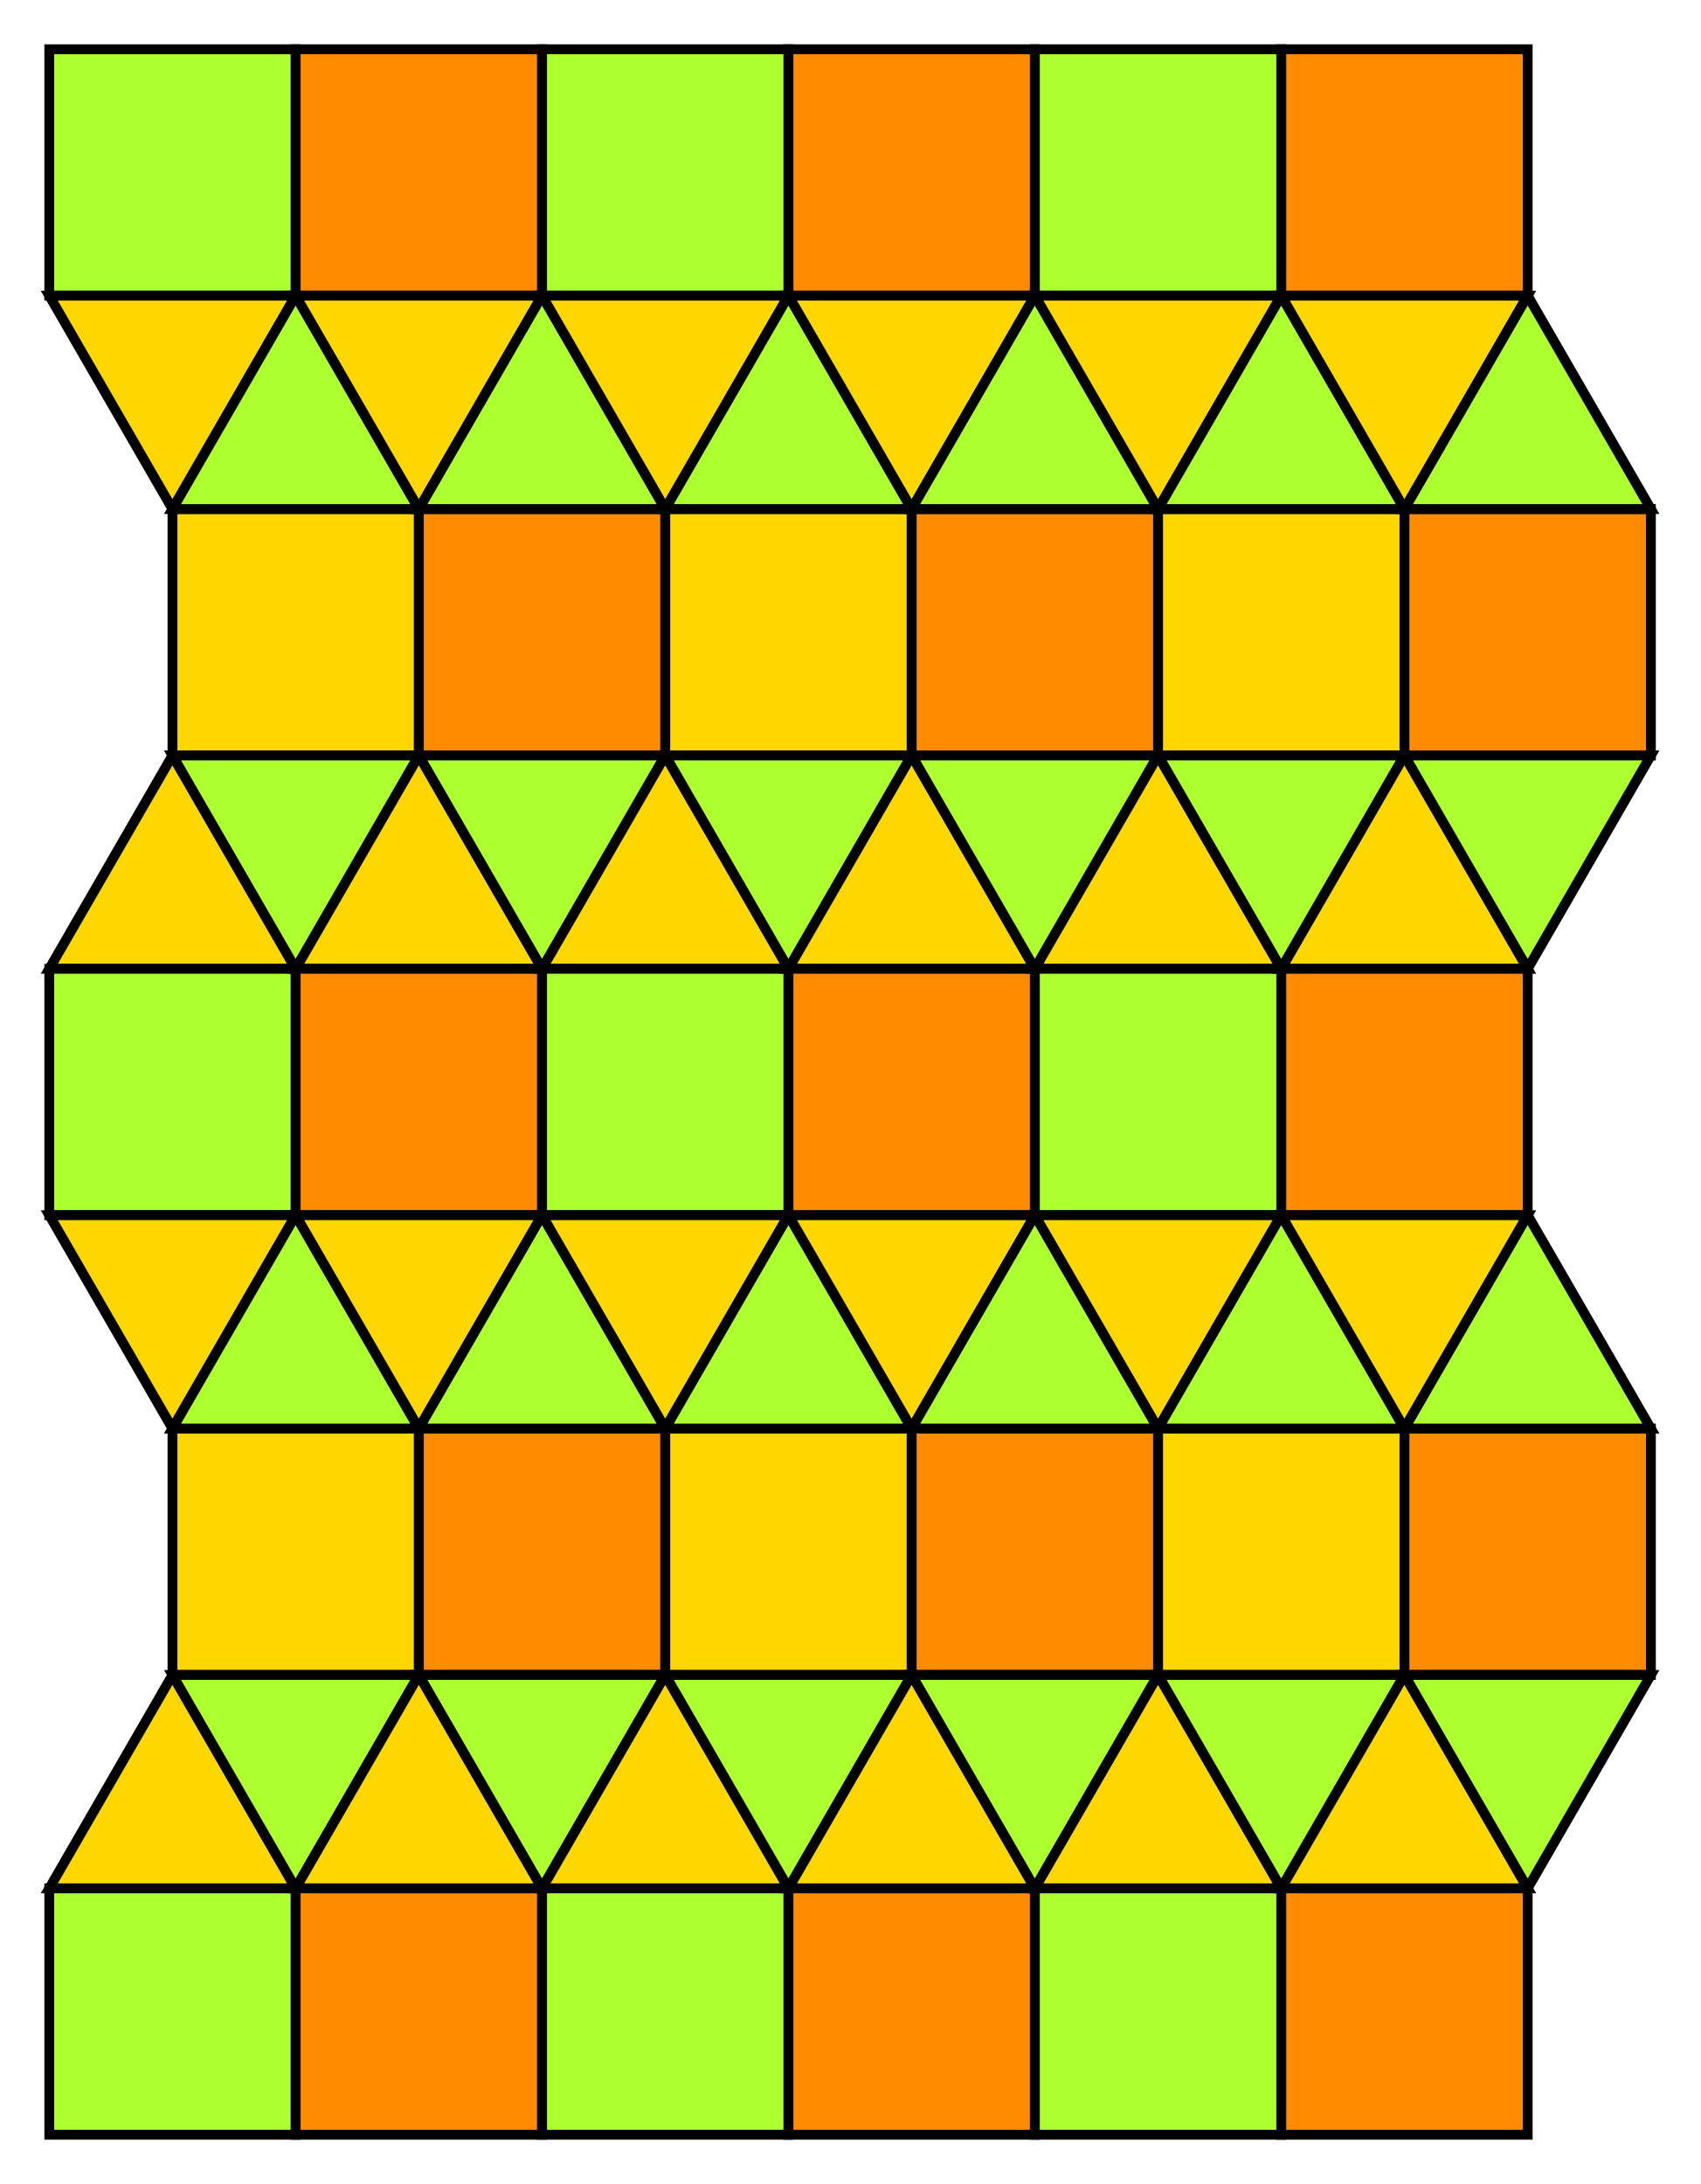
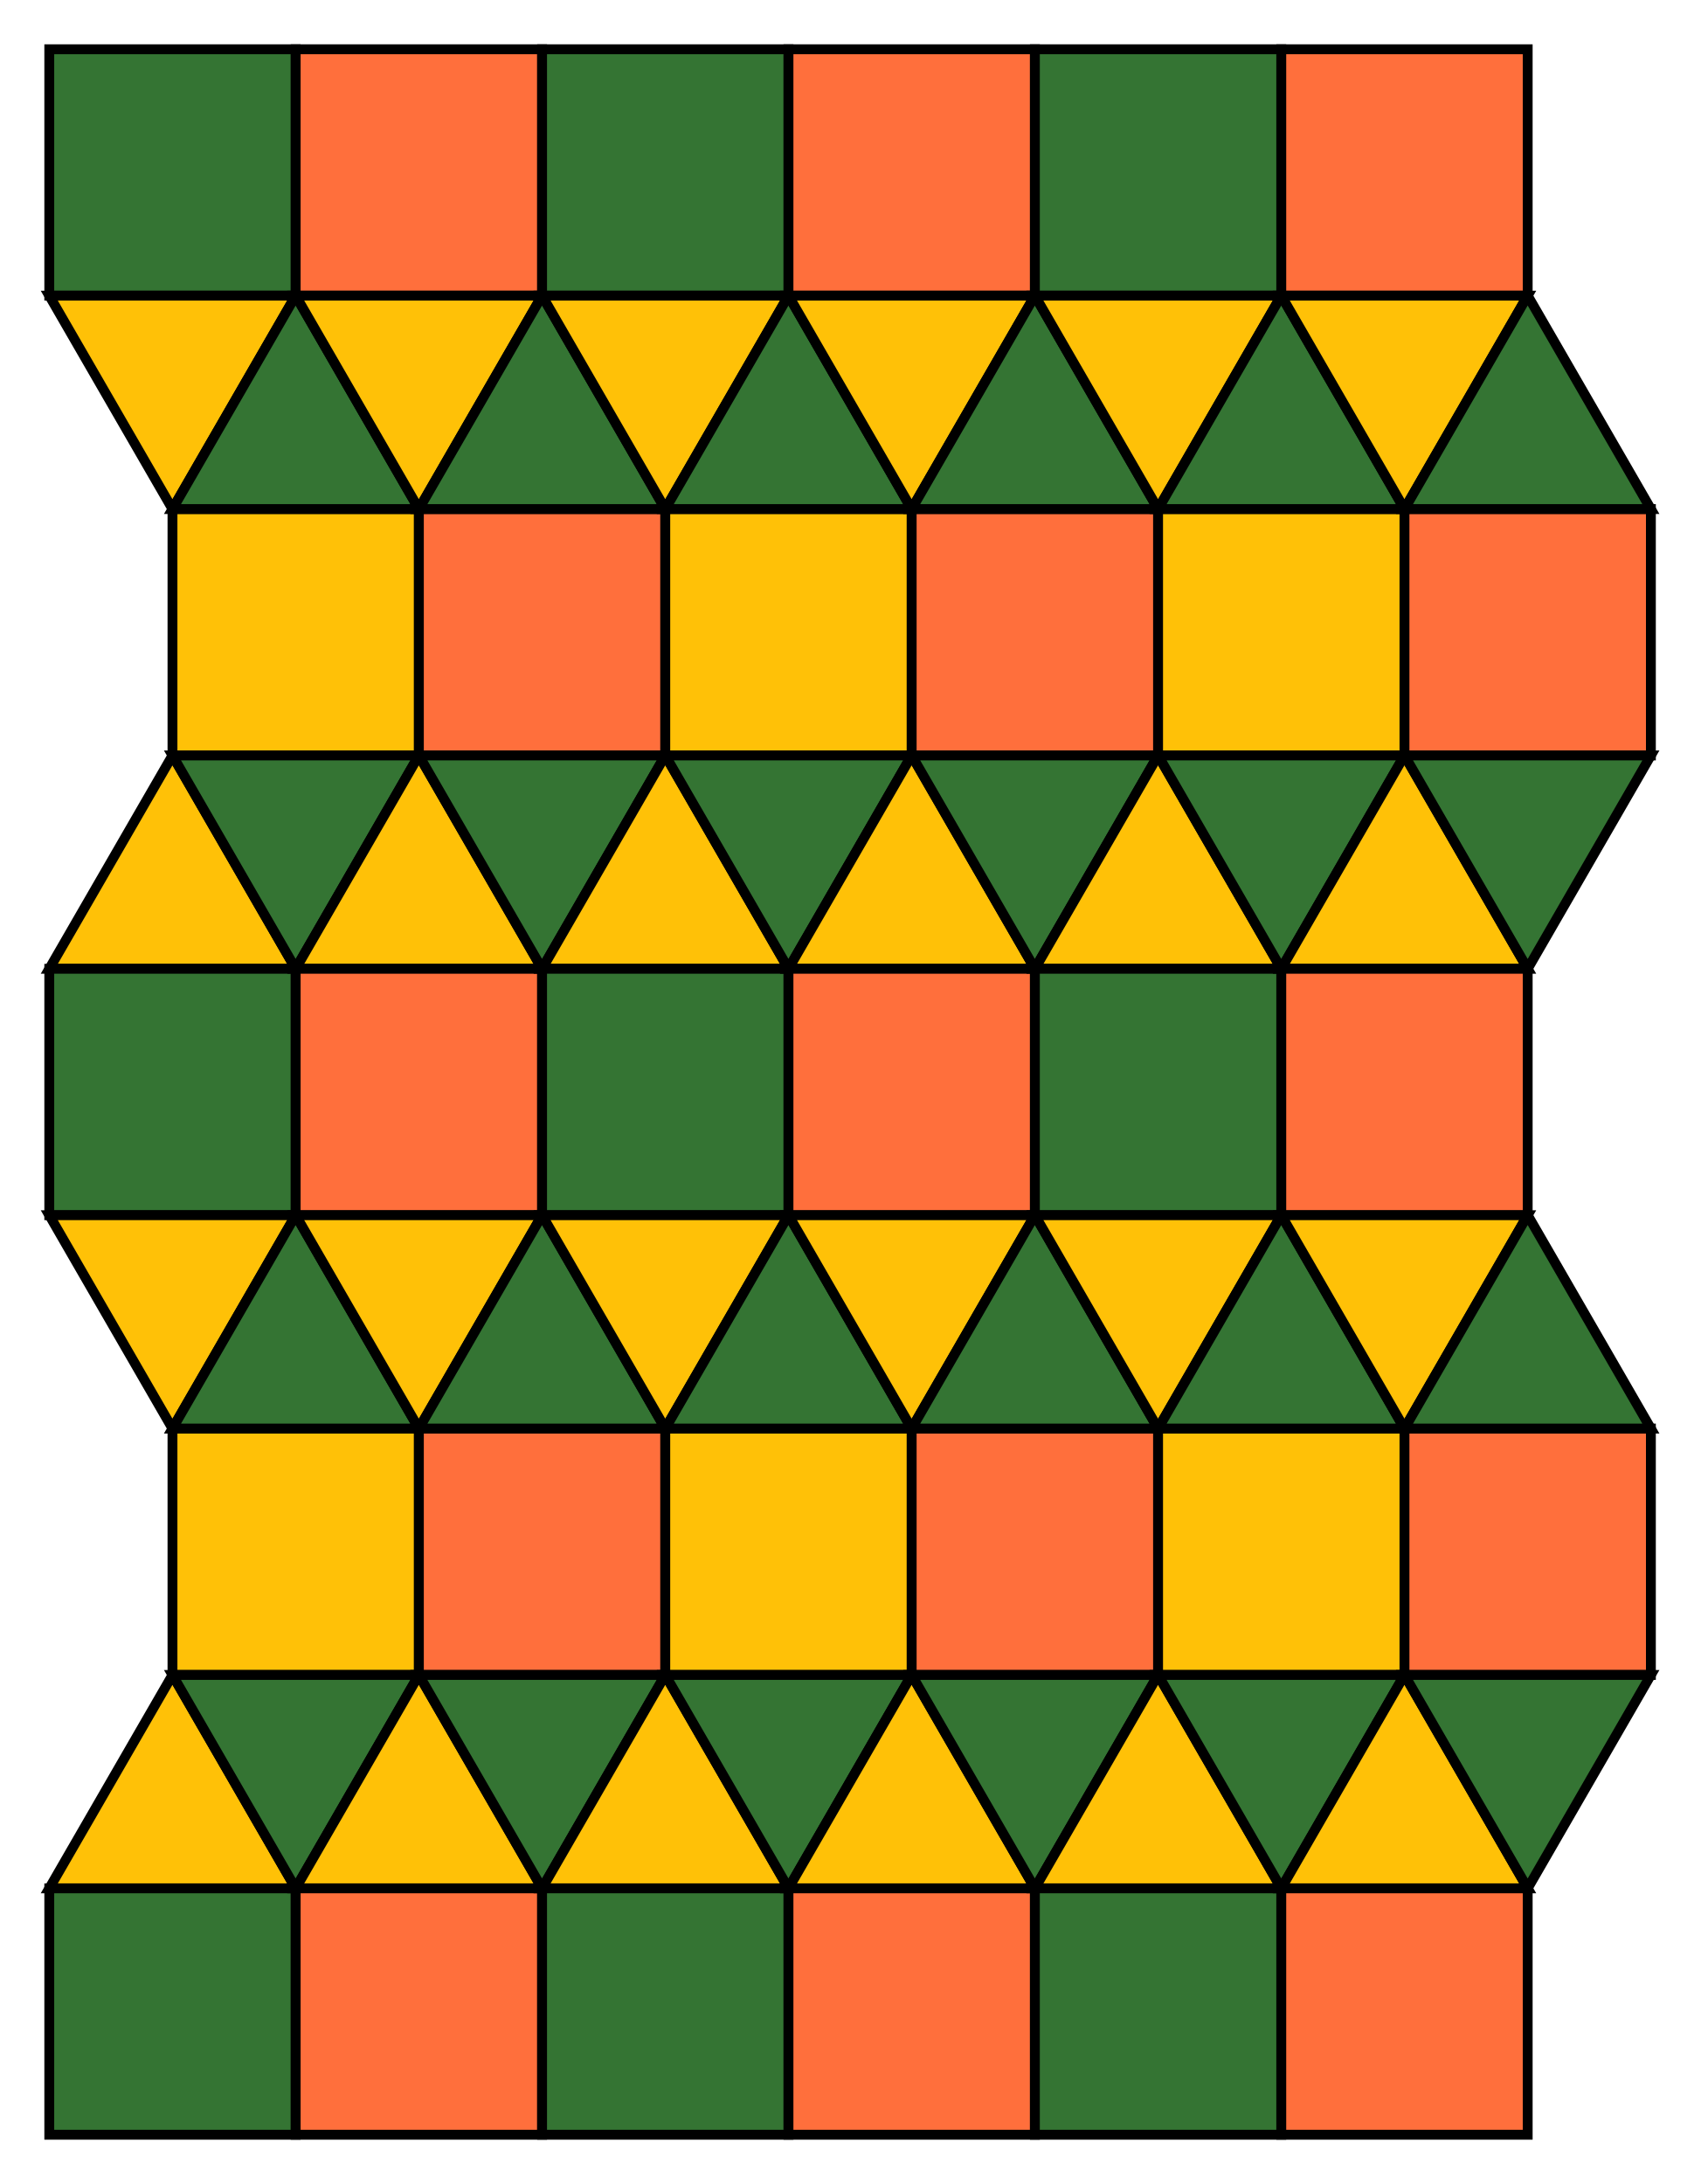
<svg xmlns="http://www.w3.org/2000/svg" width="172.5" height="221.603" viewBox="0 0 172.5 221.603">
-   <polygon points="30.0,30.0 5.0,30.0 5.0,5.0 30.0,5.0" stroke="black" stroke-linecap="round" stroke-width="1" fill="greenyellow" />
-   <polygon points="5.0,30.0 30.0,30.0 17.5,51.651" stroke="black" stroke-linecap="round" stroke-width="1" fill="gold" />
-   <polygon points="42.5,76.651 17.5,76.651 17.5,51.651 42.5,51.651" stroke="black" stroke-linecap="round" stroke-width="1" fill="gold" />
-   <polygon points="17.5,76.651 30.0,98.301 5.0,98.301" stroke="black" stroke-linecap="round" stroke-width="1" fill="gold" />
-   <polygon points="30.0,123.301 5.0,123.301 5.0,98.301 30.0,98.301" stroke="black" stroke-linecap="round" stroke-width="1" fill="greenyellow" />
-   <polygon points="5.0,123.301 30.0,123.301 17.5,144.952" stroke="black" stroke-linecap="round" stroke-width="1" fill="gold" />
-   <polygon points="42.5,169.952 17.5,169.952 17.5,144.952 42.5,144.952" stroke="black" stroke-linecap="round" stroke-width="1" fill="gold" />
-   <polygon points="17.5,169.952 30.0,191.603 5.0,191.603" stroke="black" stroke-linecap="round" stroke-width="1" fill="gold" />
-   <polygon points="30.0,216.603 5.0,216.603 5.0,191.603 30.0,191.603" stroke="black" stroke-linecap="round" stroke-width="1" fill="greenyellow" />
-   <polygon points="30.0,30 42.5,51.651 17.5,51.651" stroke="black" stroke-linecap="round" stroke-width="1" fill="greenyellow" />
-   <polygon points="17.5,76.651 42.5,76.651 30.0,98.301" stroke="black" stroke-linecap="round" stroke-width="1" fill="greenyellow" />
-   <polygon points="30.0,123.301 42.5,144.952 17.5,144.952" stroke="black" stroke-linecap="round" stroke-width="1" fill="greenyellow" />
-   <polygon points="17.5,169.952 42.5,169.952 30.0,191.603" stroke="black" stroke-linecap="round" stroke-width="1" fill="greenyellow" />
-   <polygon points="55.0,30.0 30.0,30.0 30.0,5.0 55.0,5.0" stroke="black" stroke-linecap="round" stroke-width="1" fill="darkorange" />
-   <polygon points="30.0,30.0 55.0,30.0 42.5,51.651" stroke="black" stroke-linecap="round" stroke-width="1" fill="gold" />
-   <polygon points="67.5,76.651 42.5,76.651 42.5,51.651 67.5,51.651" stroke="black" stroke-linecap="round" stroke-width="1" fill="darkorange" />
-   <polygon points="42.5,76.651 55.0,98.301 30.0,98.301" stroke="black" stroke-linecap="round" stroke-width="1" fill="gold" />
-   <polygon points="55.0,123.301 30.0,123.301 30.0,98.301 55.0,98.301" stroke="black" stroke-linecap="round" stroke-width="1" fill="darkorange" />
-   <polygon points="30.0,123.301 55.0,123.301 42.5,144.952" stroke="black" stroke-linecap="round" stroke-width="1" fill="gold" />
-   <polygon points="67.5,169.952 42.5,169.952 42.5,144.952 67.5,144.952" stroke="black" stroke-linecap="round" stroke-width="1" fill="darkorange" />
-   <polygon points="42.5,169.952 55.0,191.603 30.0,191.603" stroke="black" stroke-linecap="round" stroke-width="1" fill="gold" />
-   <polygon points="55.0,216.603 30.0,216.603 30.0,191.603 55.0,191.603" stroke="black" stroke-linecap="round" stroke-width="1" fill="darkorange" />
-   <polygon points="55.0,30 67.5,51.651 42.5,51.651" stroke="black" stroke-linecap="round" stroke-width="1" fill="greenyellow" />
-   <polygon points="42.5,76.651 67.5,76.651 55.0,98.301" stroke="black" stroke-linecap="round" stroke-width="1" fill="greenyellow" />
-   <polygon points="55.0,123.301 67.5,144.952 42.5,144.952" stroke="black" stroke-linecap="round" stroke-width="1" fill="greenyellow" />
-   <polygon points="42.5,169.952 67.5,169.952 55.0,191.603" stroke="black" stroke-linecap="round" stroke-width="1" fill="greenyellow" />
-   <polygon points="80.0,30.0 55.0,30.0 55.0,5.0 80.0,5.0" stroke="black" stroke-linecap="round" stroke-width="1" fill="greenyellow" />
-   <polygon points="55.0,30.0 80.0,30.0 67.5,51.651" stroke="black" stroke-linecap="round" stroke-width="1" fill="gold" />
-   <polygon points="92.5,76.651 67.5,76.651 67.5,51.651 92.5,51.651" stroke="black" stroke-linecap="round" stroke-width="1" fill="gold" />
-   <polygon points="67.5,76.651 80.0,98.301 55.0,98.301" stroke="black" stroke-linecap="round" stroke-width="1" fill="gold" />
-   <polygon points="80.0,123.301 55.0,123.301 55.0,98.301 80.0,98.301" stroke="black" stroke-linecap="round" stroke-width="1" fill="greenyellow" />
-   <polygon points="55.0,123.301 80.0,123.301 67.5,144.952" stroke="black" stroke-linecap="round" stroke-width="1" fill="gold" />
-   <polygon points="92.5,169.952 67.5,169.952 67.5,144.952 92.5,144.952" stroke="black" stroke-linecap="round" stroke-width="1" fill="gold" />
-   <polygon points="67.5,169.952 80.0,191.603 55.0,191.603" stroke="black" stroke-linecap="round" stroke-width="1" fill="gold" />
-   <polygon points="80.0,216.603 55.0,216.603 55.0,191.603 80.0,191.603" stroke="black" stroke-linecap="round" stroke-width="1" fill="greenyellow" />
-   <polygon points="80.0,30 92.5,51.651 67.5,51.651" stroke="black" stroke-linecap="round" stroke-width="1" fill="greenyellow" />
-   <polygon points="67.5,76.651 92.5,76.651 80.0,98.301" stroke="black" stroke-linecap="round" stroke-width="1" fill="greenyellow" />
-   <polygon points="80.0,123.301 92.5,144.952 67.5,144.952" stroke="black" stroke-linecap="round" stroke-width="1" fill="greenyellow" />
-   <polygon points="67.5,169.952 92.5,169.952 80.0,191.603" stroke="black" stroke-linecap="round" stroke-width="1" fill="greenyellow" />
-   <polygon points="105.0,30.0 80.0,30.0 80.0,5.0 105.0,5.0" stroke="black" stroke-linecap="round" stroke-width="1" fill="darkorange" />
-   <polygon points="80.0,30.0 105.0,30.0 92.5,51.651" stroke="black" stroke-linecap="round" stroke-width="1" fill="gold" />
-   <polygon points="117.5,76.651 92.5,76.651 92.5,51.651 117.5,51.651" stroke="black" stroke-linecap="round" stroke-width="1" fill="darkorange" />
-   <polygon points="92.5,76.651 105.0,98.301 80.0,98.301" stroke="black" stroke-linecap="round" stroke-width="1" fill="gold" />
-   <polygon points="105.0,123.301 80.0,123.301 80.0,98.301 105.0,98.301" stroke="black" stroke-linecap="round" stroke-width="1" fill="darkorange" />
-   <polygon points="80.0,123.301 105.0,123.301 92.5,144.952" stroke="black" stroke-linecap="round" stroke-width="1" fill="gold" />
-   <polygon points="117.5,169.952 92.5,169.952 92.5,144.952 117.5,144.952" stroke="black" stroke-linecap="round" stroke-width="1" fill="darkorange" />
-   <polygon points="92.5,169.952 105.0,191.603 80.0,191.603" stroke="black" stroke-linecap="round" stroke-width="1" fill="gold" />
-   <polygon points="105.0,216.603 80.0,216.603 80.0,191.603 105.0,191.603" stroke="black" stroke-linecap="round" stroke-width="1" fill="darkorange" />
-   <polygon points="105.0,30 117.5,51.651 92.5,51.651" stroke="black" stroke-linecap="round" stroke-width="1" fill="greenyellow" />
-   <polygon points="92.5,76.651 117.5,76.651 105.0,98.301" stroke="black" stroke-linecap="round" stroke-width="1" fill="greenyellow" />
-   <polygon points="105.0,123.301 117.5,144.952 92.5,144.952" stroke="black" stroke-linecap="round" stroke-width="1" fill="greenyellow" />
-   <polygon points="92.5,169.952 117.5,169.952 105.0,191.603" stroke="black" stroke-linecap="round" stroke-width="1" fill="greenyellow" />
-   <polygon points="130.0,30.0 105.0,30.0 105.0,5.0 130.0,5.0" stroke="black" stroke-linecap="round" stroke-width="1" fill="greenyellow" />
-   <polygon points="105.0,30.0 130.0,30.0 117.5,51.651" stroke="black" stroke-linecap="round" stroke-width="1" fill="gold" />
-   <polygon points="142.5,76.651 117.5,76.651 117.5,51.651 142.5,51.651" stroke="black" stroke-linecap="round" stroke-width="1" fill="gold" />
-   <polygon points="117.5,76.651 130.0,98.301 105.0,98.301" stroke="black" stroke-linecap="round" stroke-width="1" fill="gold" />
-   <polygon points="130.0,123.301 105.0,123.301 105.0,98.301 130.0,98.301" stroke="black" stroke-linecap="round" stroke-width="1" fill="greenyellow" />
-   <polygon points="105.0,123.301 130.0,123.301 117.5,144.952" stroke="black" stroke-linecap="round" stroke-width="1" fill="gold" />
-   <polygon points="142.5,169.952 117.5,169.952 117.5,144.952 142.5,144.952" stroke="black" stroke-linecap="round" stroke-width="1" fill="gold" />
-   <polygon points="117.5,169.952 130.0,191.603 105.0,191.603" stroke="black" stroke-linecap="round" stroke-width="1" fill="gold" />
-   <polygon points="130.0,216.603 105.0,216.603 105.0,191.603 130.0,191.603" stroke="black" stroke-linecap="round" stroke-width="1" fill="greenyellow" />
-   <polygon points="130.0,30 142.5,51.651 117.5,51.651" stroke="black" stroke-linecap="round" stroke-width="1" fill="greenyellow" />
-   <polygon points="117.5,76.651 142.5,76.651 130.0,98.301" stroke="black" stroke-linecap="round" stroke-width="1" fill="greenyellow" />
-   <polygon points="130.0,123.301 142.5,144.952 117.5,144.952" stroke="black" stroke-linecap="round" stroke-width="1" fill="greenyellow" />
-   <polygon points="117.5,169.952 142.5,169.952 130.0,191.603" stroke="black" stroke-linecap="round" stroke-width="1" fill="greenyellow" />
-   <polygon points="155.0,30.0 130.0,30.0 130.0,5.0 155.0,5.0" stroke="black" stroke-linecap="round" stroke-width="1" fill="darkorange" />
-   <polygon points="130.0,30.0 155.0,30.0 142.5,51.651" stroke="black" stroke-linecap="round" stroke-width="1" fill="gold" />
-   <polygon points="167.5,76.651 142.5,76.651 142.5,51.651 167.5,51.651" stroke="black" stroke-linecap="round" stroke-width="1" fill="darkorange" />
-   <polygon points="142.5,76.651 155.0,98.301 130.0,98.301" stroke="black" stroke-linecap="round" stroke-width="1" fill="gold" />
-   <polygon points="155.0,123.301 130.0,123.301 130.0,98.301 155.0,98.301" stroke="black" stroke-linecap="round" stroke-width="1" fill="darkorange" />
-   <polygon points="130.0,123.301 155.0,123.301 142.5,144.952" stroke="black" stroke-linecap="round" stroke-width="1" fill="gold" />
-   <polygon points="167.5,169.952 142.5,169.952 142.5,144.952 167.5,144.952" stroke="black" stroke-linecap="round" stroke-width="1" fill="darkorange" />
-   <polygon points="142.5,169.952 155.0,191.603 130.0,191.603" stroke="black" stroke-linecap="round" stroke-width="1" fill="gold" />
-   <polygon points="155.0,216.603 130.0,216.603 130.0,191.603 155.0,191.603" stroke="black" stroke-linecap="round" stroke-width="1" fill="darkorange" />
-   <polygon points="155.0,30 167.5,51.651 142.5,51.651" stroke="black" stroke-linecap="round" stroke-width="1" fill="greenyellow" />
-   <polygon points="142.5,76.651 167.5,76.651 155.0,98.301" stroke="black" stroke-linecap="round" stroke-width="1" fill="greenyellow" />
-   <polygon points="155.0,123.301 167.5,144.952 142.5,144.952" stroke="black" stroke-linecap="round" stroke-width="1" fill="greenyellow" />
-   <polygon points="142.5,169.952 167.5,169.952 155.0,191.603" stroke="black" stroke-linecap="round" stroke-width="1" fill="greenyellow" />
+   <polygon points="30.0,30.0 5.0,30.0 5.0,5.0 30.0,5.0" stroke="black" stroke-linecap="round" stroke-width="1" fill="#347433" />
+   <polygon points="5.0,30.0 30.0,30.0 17.5,51.651" stroke="black" stroke-linecap="round" stroke-width="1" fill="#FFC107" />
+   <polygon points="42.5,76.651 17.5,76.651 17.5,51.651 42.5,51.651" stroke="black" stroke-linecap="round" stroke-width="1" fill="#FFC107" />
+   <polygon points="17.5,76.651 30.0,98.301 5.0,98.301" stroke="black" stroke-linecap="round" stroke-width="1" fill="#FFC107" />
+   <polygon points="30.0,123.301 5.0,123.301 5.0,98.301 30.0,98.301" stroke="black" stroke-linecap="round" stroke-width="1" fill="#347433" />
+   <polygon points="5.0,123.301 30.0,123.301 17.5,144.952" stroke="black" stroke-linecap="round" stroke-width="1" fill="#FFC107" />
+   <polygon points="42.5,169.952 17.5,169.952 17.5,144.952 42.5,144.952" stroke="black" stroke-linecap="round" stroke-width="1" fill="#FFC107" />
+   <polygon points="17.5,169.952 30.0,191.603 5.0,191.603" stroke="black" stroke-linecap="round" stroke-width="1" fill="#FFC107" />
+   <polygon points="30.0,216.603 5.0,216.603 5.0,191.603 30.0,191.603" stroke="black" stroke-linecap="round" stroke-width="1" fill="#347433" />
+   <polygon points="30.0,30 42.5,51.651 17.5,51.651" stroke="black" stroke-linecap="round" stroke-width="1" fill="#347433" />
+   <polygon points="17.5,76.651 42.5,76.651 30.0,98.301" stroke="black" stroke-linecap="round" stroke-width="1" fill="#347433" />
+   <polygon points="30.0,123.301 42.5,144.952 17.5,144.952" stroke="black" stroke-linecap="round" stroke-width="1" fill="#347433" />
+   <polygon points="17.5,169.952 42.5,169.952 30.0,191.603" stroke="black" stroke-linecap="round" stroke-width="1" fill="#347433" />
+   <polygon points="55.0,30.0 30.0,30.0 30.0,5.0 55.0,5.0" stroke="black" stroke-linecap="round" stroke-width="1" fill="#FF6F3C" />
+   <polygon points="30.0,30.0 55.0,30.0 42.5,51.651" stroke="black" stroke-linecap="round" stroke-width="1" fill="#FFC107" />
+   <polygon points="67.5,76.651 42.5,76.651 42.5,51.651 67.5,51.651" stroke="black" stroke-linecap="round" stroke-width="1" fill="#FF6F3C" />
+   <polygon points="42.5,76.651 55.0,98.301 30.0,98.301" stroke="black" stroke-linecap="round" stroke-width="1" fill="#FFC107" />
+   <polygon points="55.0,123.301 30.0,123.301 30.0,98.301 55.0,98.301" stroke="black" stroke-linecap="round" stroke-width="1" fill="#FF6F3C" />
+   <polygon points="30.0,123.301 55.0,123.301 42.5,144.952" stroke="black" stroke-linecap="round" stroke-width="1" fill="#FFC107" />
+   <polygon points="67.5,169.952 42.5,169.952 42.5,144.952 67.5,144.952" stroke="black" stroke-linecap="round" stroke-width="1" fill="#FF6F3C" />
+   <polygon points="42.5,169.952 55.0,191.603 30.0,191.603" stroke="black" stroke-linecap="round" stroke-width="1" fill="#FFC107" />
+   <polygon points="55.0,216.603 30.0,216.603 30.0,191.603 55.0,191.603" stroke="black" stroke-linecap="round" stroke-width="1" fill="#FF6F3C" />
+   <polygon points="55.0,30 67.5,51.651 42.5,51.651" stroke="black" stroke-linecap="round" stroke-width="1" fill="#347433" />
+   <polygon points="42.5,76.651 67.5,76.651 55.0,98.301" stroke="black" stroke-linecap="round" stroke-width="1" fill="#347433" />
+   <polygon points="55.0,123.301 67.5,144.952 42.5,144.952" stroke="black" stroke-linecap="round" stroke-width="1" fill="#347433" />
+   <polygon points="42.5,169.952 67.5,169.952 55.0,191.603" stroke="black" stroke-linecap="round" stroke-width="1" fill="#347433" />
+   <polygon points="80.0,30.0 55.0,30.0 55.0,5.0 80.0,5.0" stroke="black" stroke-linecap="round" stroke-width="1" fill="#347433" />
+   <polygon points="55.0,30.0 80.0,30.0 67.5,51.651" stroke="black" stroke-linecap="round" stroke-width="1" fill="#FFC107" />
+   <polygon points="92.5,76.651 67.5,76.651 67.5,51.651 92.5,51.651" stroke="black" stroke-linecap="round" stroke-width="1" fill="#FFC107" />
+   <polygon points="67.5,76.651 80.0,98.301 55.0,98.301" stroke="black" stroke-linecap="round" stroke-width="1" fill="#FFC107" />
+   <polygon points="80.0,123.301 55.0,123.301 55.0,98.301 80.0,98.301" stroke="black" stroke-linecap="round" stroke-width="1" fill="#347433" />
+   <polygon points="55.0,123.301 80.0,123.301 67.5,144.952" stroke="black" stroke-linecap="round" stroke-width="1" fill="#FFC107" />
+   <polygon points="92.5,169.952 67.5,169.952 67.5,144.952 92.5,144.952" stroke="black" stroke-linecap="round" stroke-width="1" fill="#FFC107" />
+   <polygon points="67.5,169.952 80.0,191.603 55.0,191.603" stroke="black" stroke-linecap="round" stroke-width="1" fill="#FFC107" />
+   <polygon points="80.0,216.603 55.0,216.603 55.0,191.603 80.0,191.603" stroke="black" stroke-linecap="round" stroke-width="1" fill="#347433" />
+   <polygon points="80.0,30 92.5,51.651 67.5,51.651" stroke="black" stroke-linecap="round" stroke-width="1" fill="#347433" />
+   <polygon points="67.5,76.651 92.5,76.651 80.0,98.301" stroke="black" stroke-linecap="round" stroke-width="1" fill="#347433" />
+   <polygon points="80.0,123.301 92.5,144.952 67.5,144.952" stroke="black" stroke-linecap="round" stroke-width="1" fill="#347433" />
+   <polygon points="67.5,169.952 92.5,169.952 80.0,191.603" stroke="black" stroke-linecap="round" stroke-width="1" fill="#347433" />
+   <polygon points="105.0,30.0 80.0,30.0 80.0,5.0 105.0,5.0" stroke="black" stroke-linecap="round" stroke-width="1" fill="#FF6F3C" />
+   <polygon points="80.0,30.0 105.0,30.0 92.5,51.651" stroke="black" stroke-linecap="round" stroke-width="1" fill="#FFC107" />
+   <polygon points="117.5,76.651 92.5,76.651 92.5,51.651 117.5,51.651" stroke="black" stroke-linecap="round" stroke-width="1" fill="#FF6F3C" />
+   <polygon points="92.5,76.651 105.0,98.301 80.0,98.301" stroke="black" stroke-linecap="round" stroke-width="1" fill="#FFC107" />
+   <polygon points="105.0,123.301 80.0,123.301 80.0,98.301 105.0,98.301" stroke="black" stroke-linecap="round" stroke-width="1" fill="#FF6F3C" />
+   <polygon points="80.0,123.301 105.0,123.301 92.5,144.952" stroke="black" stroke-linecap="round" stroke-width="1" fill="#FFC107" />
+   <polygon points="117.5,169.952 92.5,169.952 92.5,144.952 117.5,144.952" stroke="black" stroke-linecap="round" stroke-width="1" fill="#FF6F3C" />
+   <polygon points="92.5,169.952 105.0,191.603 80.0,191.603" stroke="black" stroke-linecap="round" stroke-width="1" fill="#FFC107" />
+   <polygon points="105.0,216.603 80.0,216.603 80.0,191.603 105.0,191.603" stroke="black" stroke-linecap="round" stroke-width="1" fill="#FF6F3C" />
+   <polygon points="105.0,30 117.5,51.651 92.5,51.651" stroke="black" stroke-linecap="round" stroke-width="1" fill="#347433" />
+   <polygon points="92.5,76.651 117.5,76.651 105.0,98.301" stroke="black" stroke-linecap="round" stroke-width="1" fill="#347433" />
+   <polygon points="105.0,123.301 117.5,144.952 92.5,144.952" stroke="black" stroke-linecap="round" stroke-width="1" fill="#347433" />
+   <polygon points="92.5,169.952 117.5,169.952 105.0,191.603" stroke="black" stroke-linecap="round" stroke-width="1" fill="#347433" />
+   <polygon points="130.0,30.0 105.0,30.0 105.0,5.0 130.0,5.0" stroke="black" stroke-linecap="round" stroke-width="1" fill="#347433" />
+   <polygon points="105.0,30.0 130.0,30.0 117.5,51.651" stroke="black" stroke-linecap="round" stroke-width="1" fill="#FFC107" />
+   <polygon points="142.5,76.651 117.5,76.651 117.5,51.651 142.5,51.651" stroke="black" stroke-linecap="round" stroke-width="1" fill="#FFC107" />
+   <polygon points="117.5,76.651 130.0,98.301 105.0,98.301" stroke="black" stroke-linecap="round" stroke-width="1" fill="#FFC107" />
+   <polygon points="130.0,123.301 105.0,123.301 105.0,98.301 130.0,98.301" stroke="black" stroke-linecap="round" stroke-width="1" fill="#347433" />
+   <polygon points="105.0,123.301 130.0,123.301 117.5,144.952" stroke="black" stroke-linecap="round" stroke-width="1" fill="#FFC107" />
+   <polygon points="142.5,169.952 117.5,169.952 117.5,144.952 142.5,144.952" stroke="black" stroke-linecap="round" stroke-width="1" fill="#FFC107" />
+   <polygon points="117.5,169.952 130.0,191.603 105.0,191.603" stroke="black" stroke-linecap="round" stroke-width="1" fill="#FFC107" />
+   <polygon points="130.0,216.603 105.0,216.603 105.0,191.603 130.0,191.603" stroke="black" stroke-linecap="round" stroke-width="1" fill="#347433" />
+   <polygon points="130.0,30 142.5,51.651 117.5,51.651" stroke="black" stroke-linecap="round" stroke-width="1" fill="#347433" />
+   <polygon points="117.5,76.651 142.5,76.651 130.0,98.301" stroke="black" stroke-linecap="round" stroke-width="1" fill="#347433" />
+   <polygon points="130.0,123.301 142.5,144.952 117.5,144.952" stroke="black" stroke-linecap="round" stroke-width="1" fill="#347433" />
+   <polygon points="117.5,169.952 142.5,169.952 130.0,191.603" stroke="black" stroke-linecap="round" stroke-width="1" fill="#347433" />
+   <polygon points="155.0,30.0 130.0,30.0 130.0,5.0 155.0,5.0" stroke="black" stroke-linecap="round" stroke-width="1" fill="#FF6F3C" />
+   <polygon points="130.0,30.0 155.0,30.0 142.5,51.651" stroke="black" stroke-linecap="round" stroke-width="1" fill="#FFC107" />
+   <polygon points="167.5,76.651 142.5,76.651 142.5,51.651 167.5,51.651" stroke="black" stroke-linecap="round" stroke-width="1" fill="#FF6F3C" />
+   <polygon points="142.5,76.651 155.0,98.301 130.0,98.301" stroke="black" stroke-linecap="round" stroke-width="1" fill="#FFC107" />
+   <polygon points="155.0,123.301 130.0,123.301 130.0,98.301 155.0,98.301" stroke="black" stroke-linecap="round" stroke-width="1" fill="#FF6F3C" />
+   <polygon points="130.0,123.301 155.0,123.301 142.5,144.952" stroke="black" stroke-linecap="round" stroke-width="1" fill="#FFC107" />
+   <polygon points="167.5,169.952 142.5,169.952 142.5,144.952 167.5,144.952" stroke="black" stroke-linecap="round" stroke-width="1" fill="#FF6F3C" />
+   <polygon points="142.5,169.952 155.0,191.603 130.0,191.603" stroke="black" stroke-linecap="round" stroke-width="1" fill="#FFC107" />
+   <polygon points="155.0,216.603 130.0,216.603 130.0,191.603 155.0,191.603" stroke="black" stroke-linecap="round" stroke-width="1" fill="#FF6F3C" />
+   <polygon points="155.0,30 167.5,51.651 142.5,51.651" stroke="black" stroke-linecap="round" stroke-width="1" fill="#347433" />
+   <polygon points="142.5,76.651 167.5,76.651 155.0,98.301" stroke="black" stroke-linecap="round" stroke-width="1" fill="#347433" />
+   <polygon points="155.0,123.301 167.5,144.952 142.5,144.952" stroke="black" stroke-linecap="round" stroke-width="1" fill="#347433" />
+   <polygon points="142.5,169.952 167.5,169.952 155.0,191.603" stroke="black" stroke-linecap="round" stroke-width="1" fill="#347433" />
</svg>
